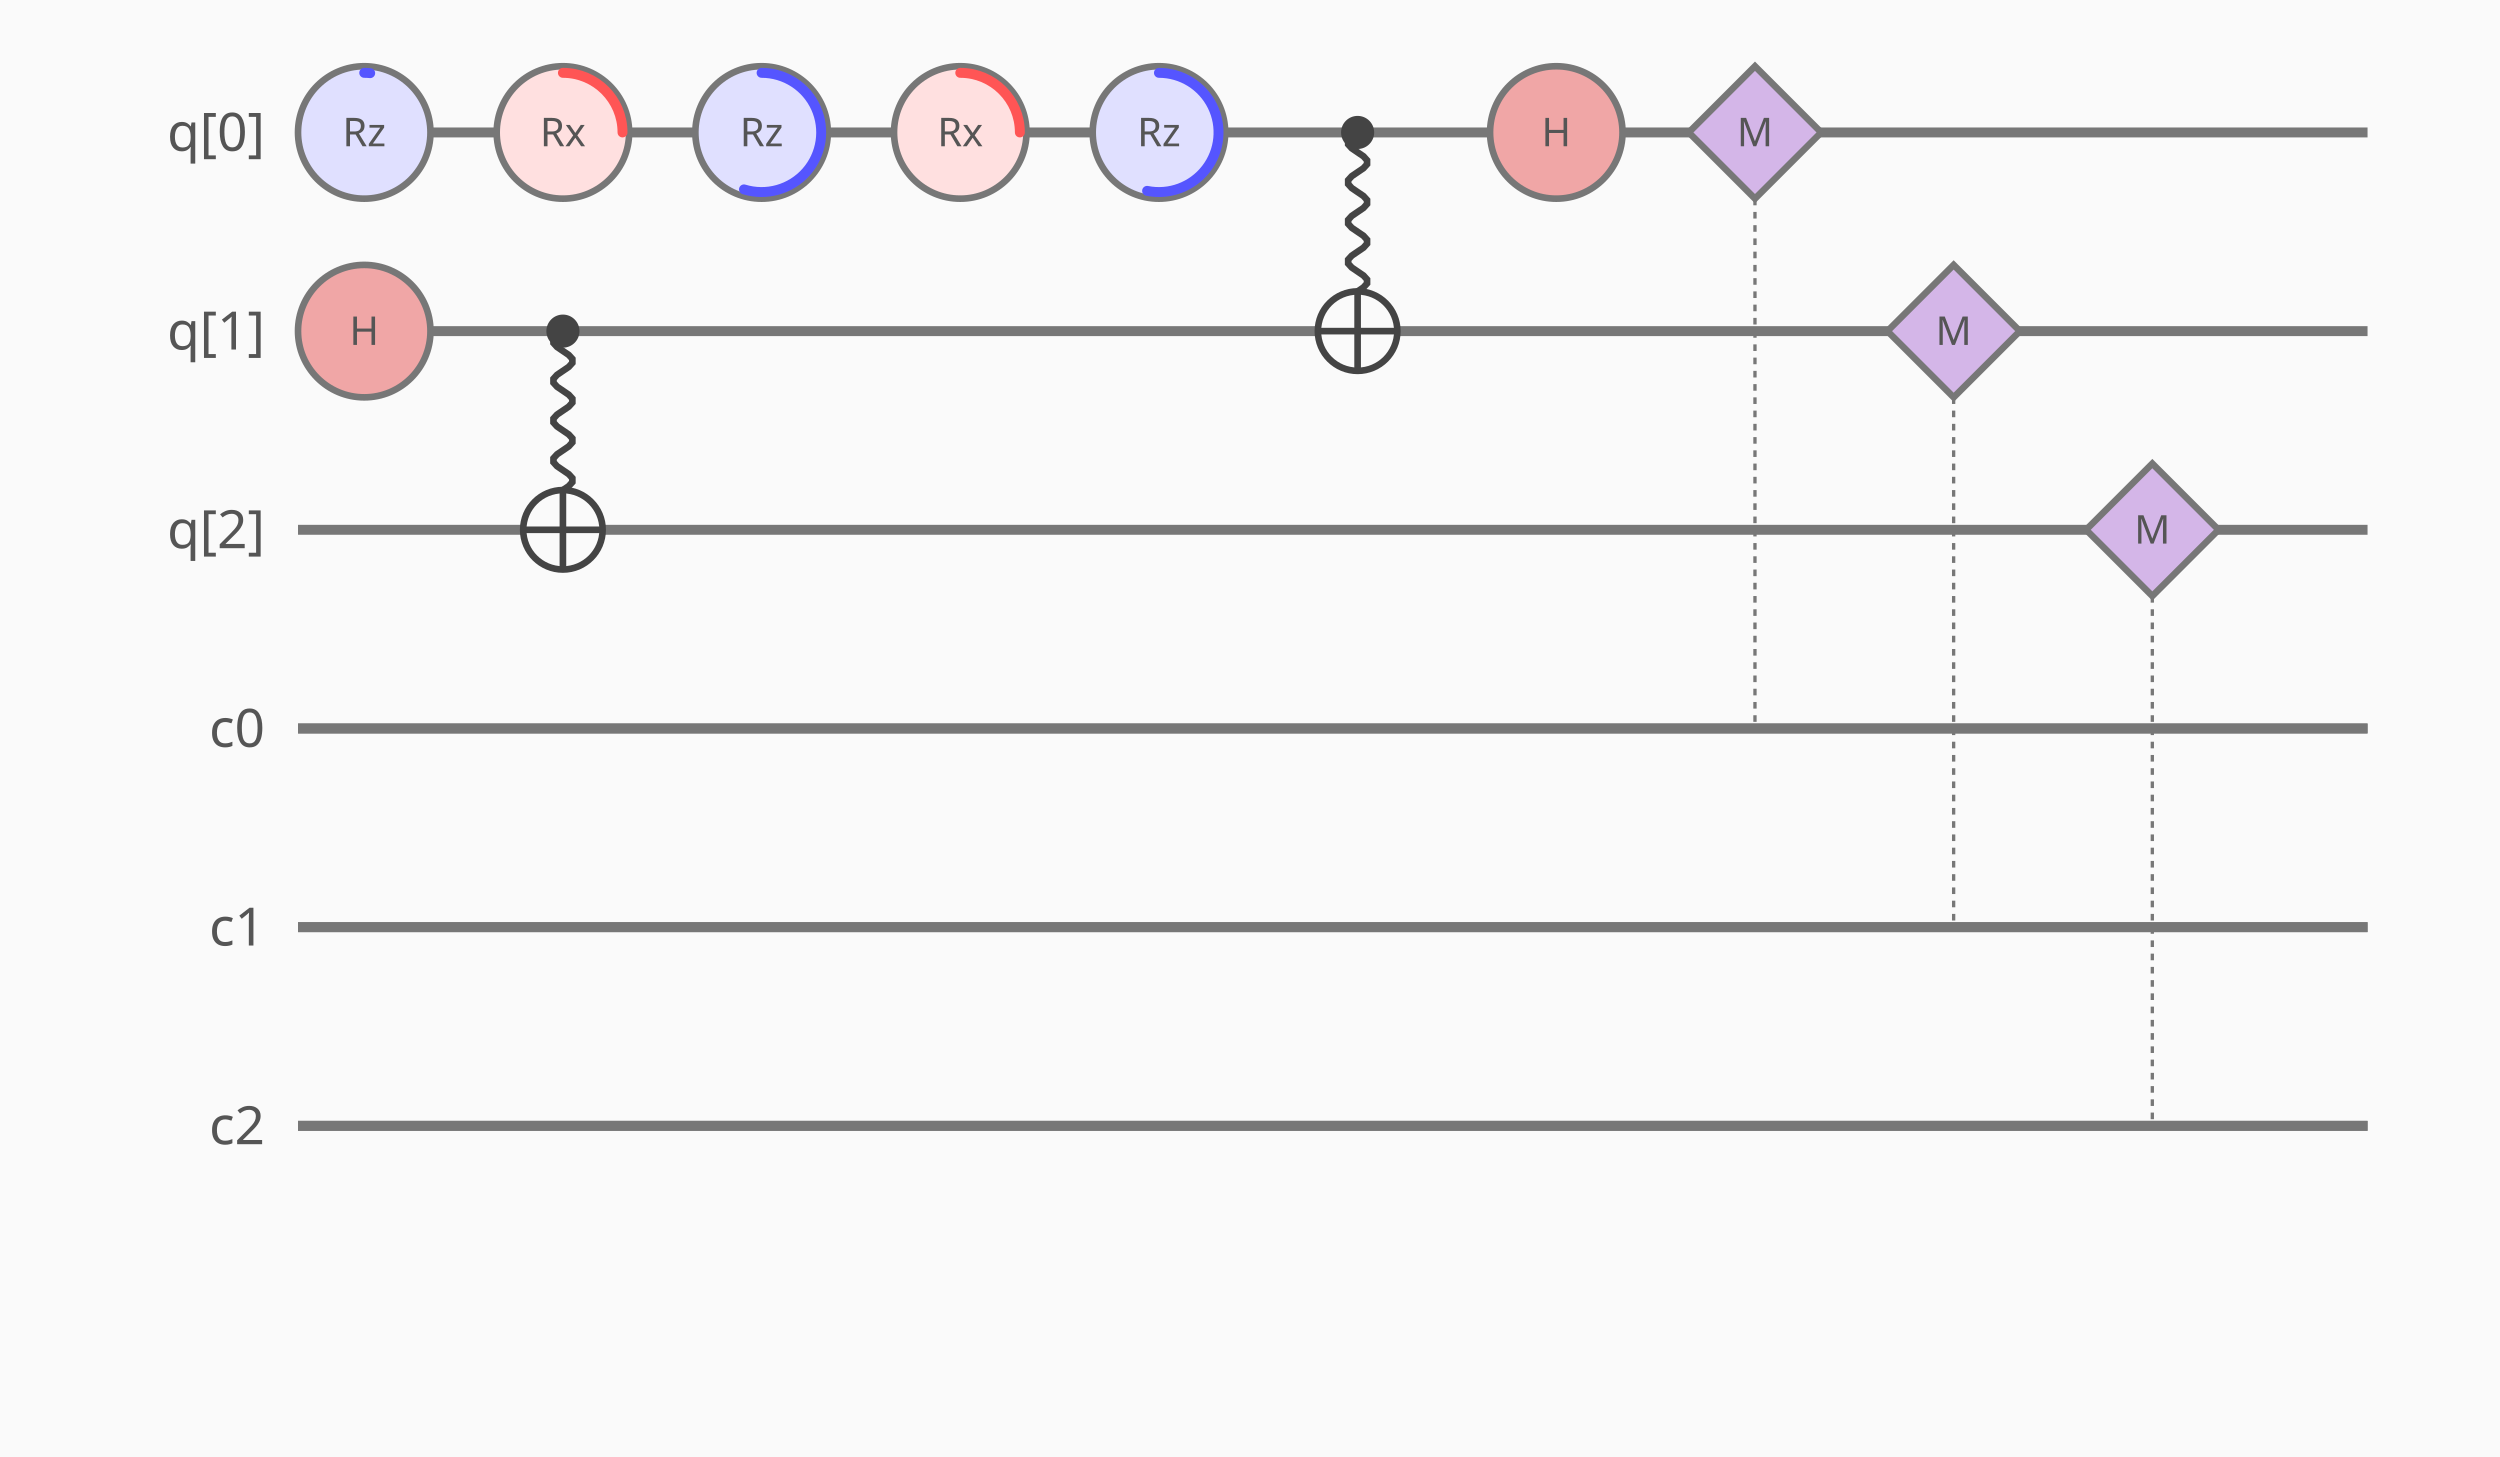
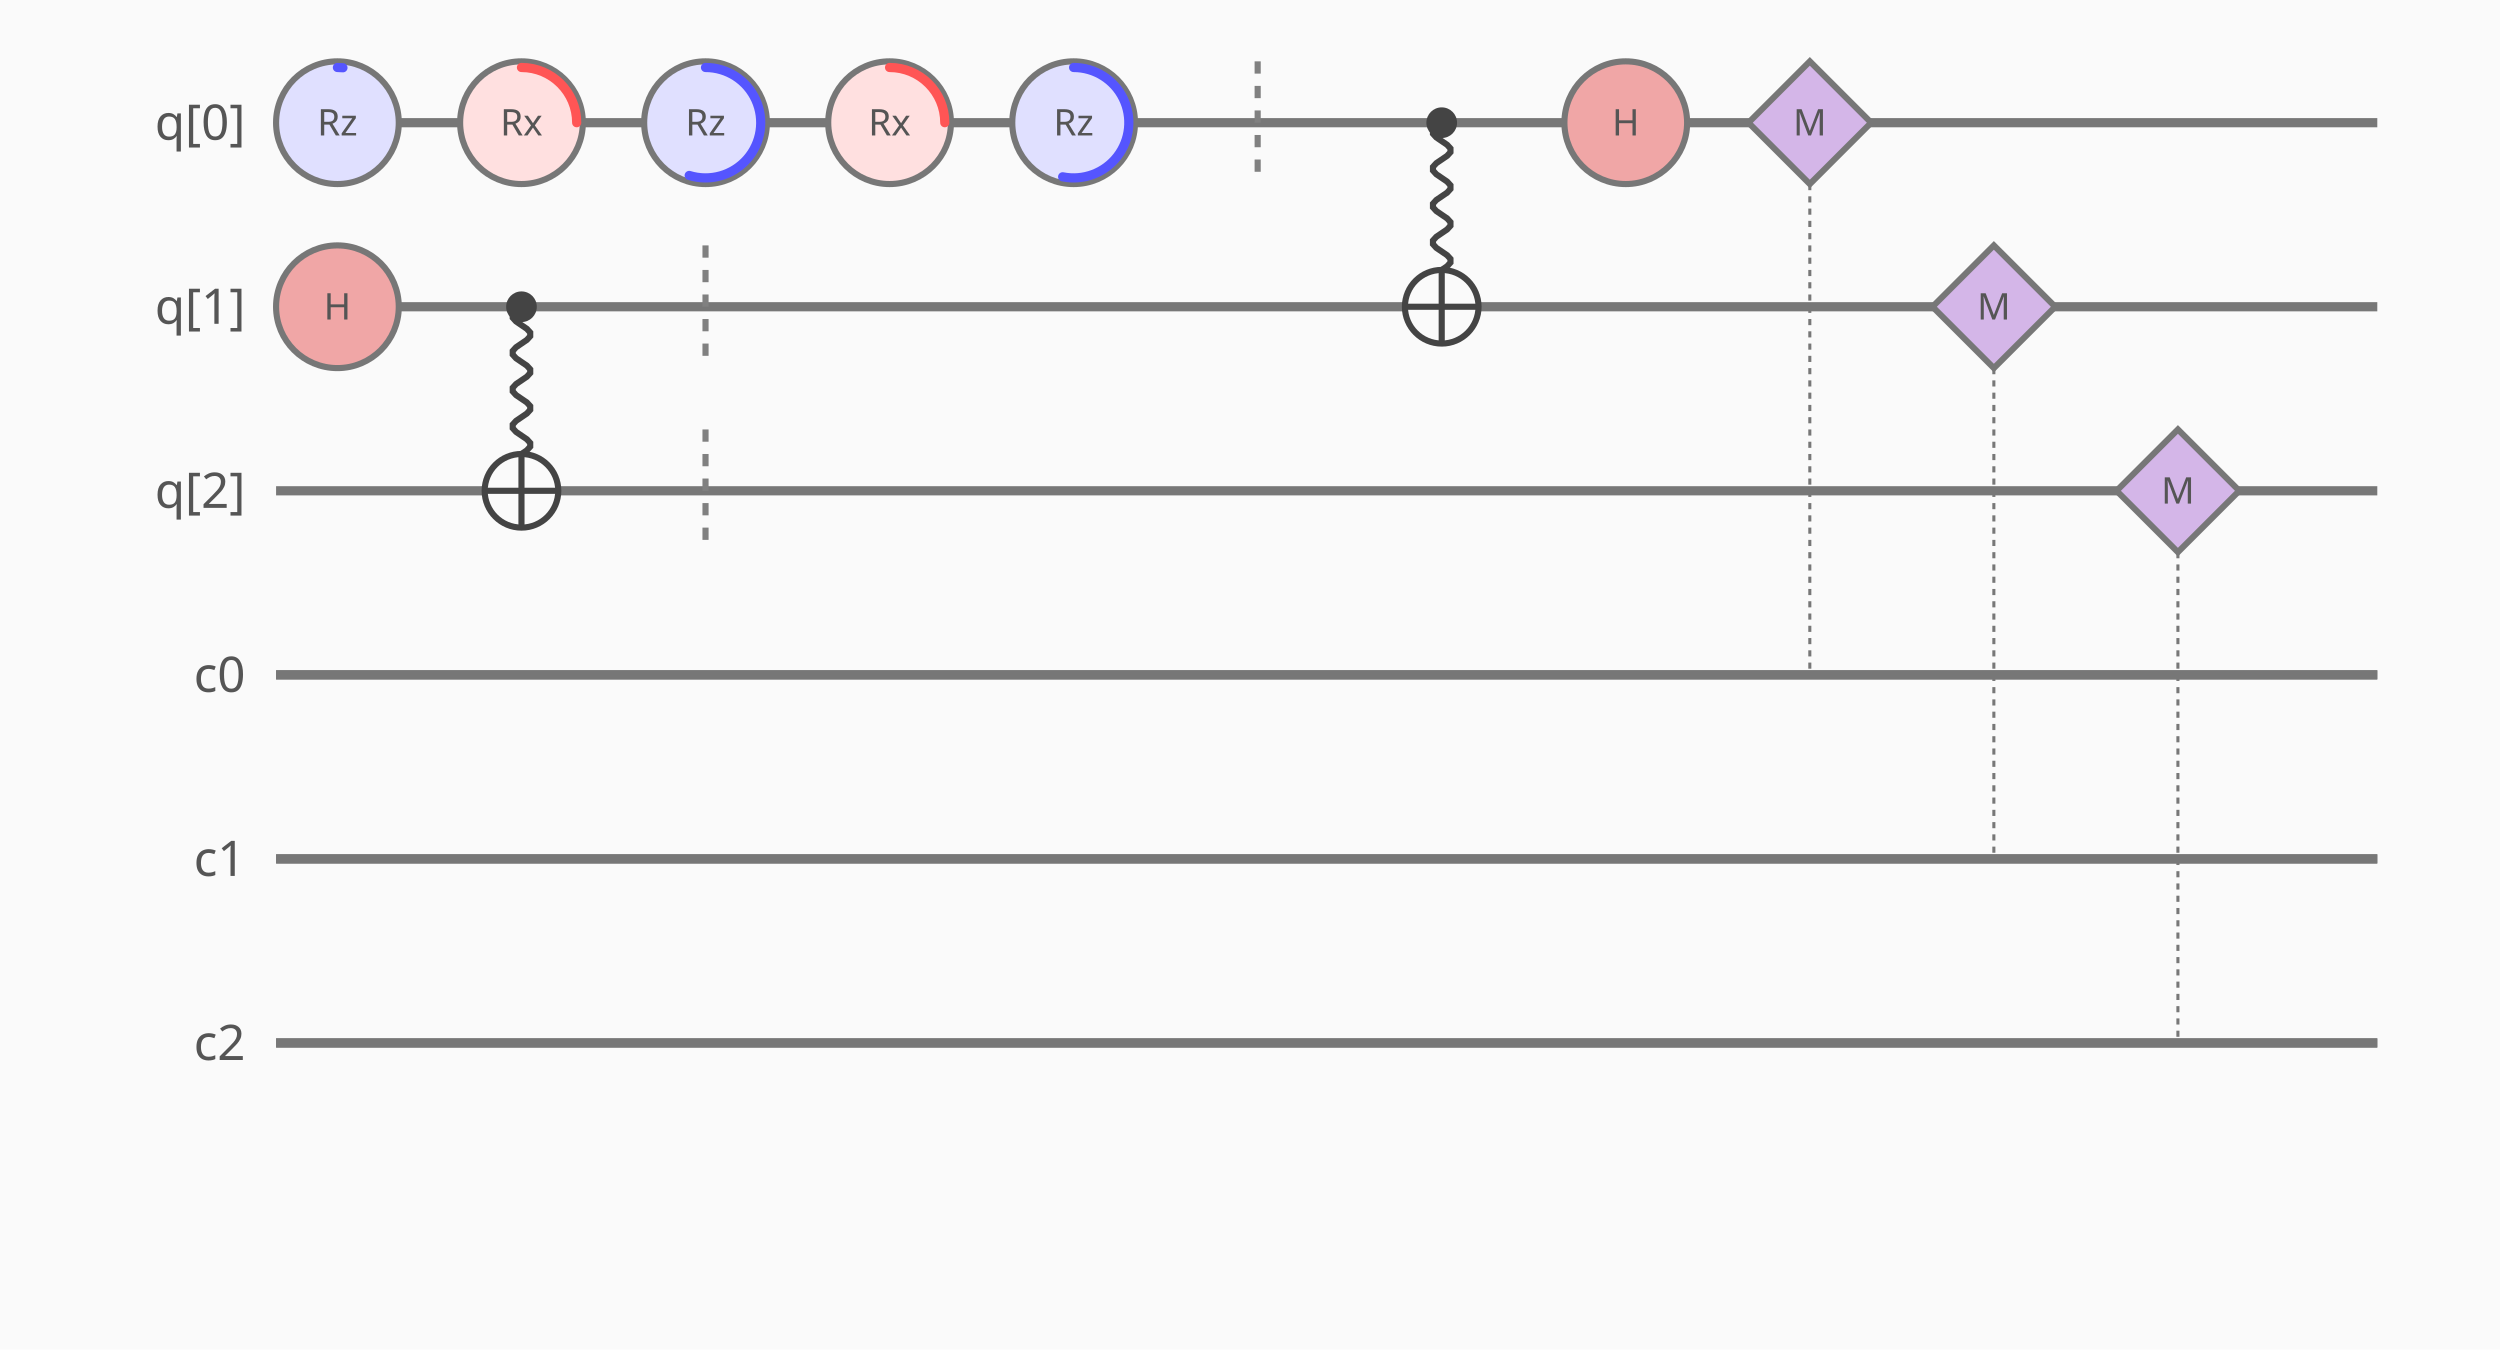
- <svg xmlns="http://www.w3.org/2000/svg" width="755.0" height="440" viewBox="0 0 755.0 440">
+ <svg xmlns="http://www.w3.org/2000/svg" width="815.0" height="440" viewBox="0 0 815.0 440">
  <rect width="100%" height="100%" fill="#fafafa" />
  <text x="80" y="220" fill="#555555" font-family="calibri" font-size="16" text-anchor="end" dominant-baseline="middle">c0</text>
  <text x="80" y="280" fill="#555555" font-family="calibri" font-size="16" text-anchor="end" dominant-baseline="middle">c1</text>
  <text x="80" y="340" fill="#555555" font-family="calibri" font-size="16" text-anchor="end" dominant-baseline="middle">c2</text>
  <text x="80" y="40" fill="#555555" font-family="calibri" font-size="16" text-anchor="end" dominant-baseline="middle">q[0]</text>
  <text x="80" y="100" fill="#555555" font-family="calibri" font-size="16" text-anchor="end" dominant-baseline="middle">q[1]</text>
  <text x="80" y="160" fill="#555555" font-family="calibri" font-size="16" text-anchor="end" dominant-baseline="middle">q[2]</text>
-   <line x1="90" y1="40" x2="715.0" y2="40" stroke="#777777" stroke-width="3" stroke-dasharray="" />
-   <line x1="90" y1="100" x2="715.0" y2="100" stroke="#777777" stroke-width="3" stroke-dasharray="" />
-   <line x1="90" y1="160" x2="715.0" y2="160" stroke="#777777" stroke-width="3" stroke-dasharray="" />
-   <line x1="90" y1="220" x2="715.0" y2="220" stroke="#777777" stroke-width="3" stroke-dasharray="" />
-   <line x1="90" y1="220" x2="715.0" y2="220" stroke="#777777" stroke-width="3" stroke-dasharray="" />
-   <line x1="90" y1="280" x2="715.0" y2="280" stroke="#777777" stroke-width="3" stroke-dasharray="" />
-   <line x1="90" y1="280" x2="715.0" y2="280" stroke="#777777" stroke-width="3" stroke-dasharray="" />
-   <line x1="90" y1="340" x2="715.0" y2="340" stroke="#777777" stroke-width="3" stroke-dasharray="" />
-   <line x1="90" y1="340" x2="715.0" y2="340" stroke="#777777" stroke-width="3" stroke-dasharray="" />
+   <line x1="90" y1="40" x2="775.0" y2="40" stroke="#777777" stroke-width="3" stroke-dasharray="" />
+   <line x1="90" y1="100" x2="775.0" y2="100" stroke="#777777" stroke-width="3" stroke-dasharray="" />
+   <line x1="90" y1="160" x2="775.0" y2="160" stroke="#777777" stroke-width="3" stroke-dasharray="" />
+   <line x1="90" y1="220" x2="775.0" y2="220" stroke="#777777" stroke-width="3" stroke-dasharray="" />
+   <line x1="90" y1="220" x2="775.0" y2="220" stroke="#777777" stroke-width="3" stroke-dasharray="" />
+   <line x1="90" y1="280" x2="775.0" y2="280" stroke="#777777" stroke-width="3" stroke-dasharray="" />
+   <line x1="90" y1="280" x2="775.0" y2="280" stroke="#777777" stroke-width="3" stroke-dasharray="" />
+   <line x1="90" y1="340" x2="775.0" y2="340" stroke="#777777" stroke-width="3" stroke-dasharray="" />
+   <line x1="90" y1="340" x2="775.0" y2="340" stroke="#777777" stroke-width="3" stroke-dasharray="" />
  <path d="M 170.0 100.0 L 168.237 101.2 L 167.147 102.4 L 167.147 103.6 L 168.237 104.8 L 170.0 106.0 L 171.763 107.2 L 172.853 108.4 L 172.853 109.6 L 171.763 110.8 L 170.0 112.0 L 168.237 113.2 L 167.147 114.4 L 167.147 115.6 L 168.237 116.8 L 170.0 118.0 L 171.763 119.2 L 172.853 120.4 L 172.853 121.6 L 171.763 122.8 L 170.0 124.0 L 168.237 125.2 L 167.147 126.4 L 167.147 127.6 L 168.237 128.8 L 170.0 130.0 L 171.763 131.2 L 172.853 132.4 L 172.853 133.6 L 171.763 134.8 L 170.0 136.0 L 168.237 137.2 L 167.147 138.4 L 167.147 139.6 L 168.237 140.8 L 170.0 142.0 L 171.763 143.2 L 172.853 144.4 L 172.853 145.6 L 171.763 146.8 L 170.0 148.0 L 168.237 149.2 L 167.147 150.4 L 167.147 151.6 L 168.237 152.8 L 170.0 154.0 L 171.763 155.2 L 172.853 156.4 L 172.853 157.6 L 171.763 158.8 L 170 160.0" stroke="#444444" stroke-width="2" fill="none" stroke-dasharray="" />
-   <path d="M 410.0 40.0 L 408.237 41.2 L 407.147 42.4 L 407.147 43.6 L 408.237 44.8 L 410.0 46.0 L 411.763 47.2 L 412.853 48.4 L 412.853 49.6 L 411.763 50.8 L 410.0 52.0 L 408.237 53.2 L 407.147 54.4 L 407.147 55.6 L 408.237 56.8 L 410.0 58.0 L 411.763 59.2 L 412.853 60.4 L 412.853 61.6 L 411.763 62.8 L 410.0 64.0 L 408.237 65.2 L 407.147 66.4 L 407.147 67.6 L 408.237 68.8 L 410.0 70.0 L 411.763 71.2 L 412.853 72.4 L 412.853 73.6 L 411.763 74.8 L 410.0 76.0 L 408.237 77.2 L 407.147 78.4 L 407.147 79.6 L 408.237 80.8 L 410.0 82.0 L 411.763 83.2 L 412.853 84.4 L 412.853 85.6 L 411.763 86.8 L 410.0 88.0 L 408.237 89.2 L 407.147 90.4 L 407.147 91.6 L 408.237 92.8 L 410.0 94.0 L 411.763 95.2 L 412.853 96.4 L 412.853 97.6 L 411.763 98.8 L 410.0 100.0" stroke="#444444" stroke-width="2" fill="none" stroke-dasharray="" />
-   <line x1="530.0" y1="40" x2="530.0" y2="220" stroke="#777777" stroke-width="1" stroke-dasharray="2,2" />
-   <line x1="590.0" y1="100" x2="590.0" y2="280" stroke="#777777" stroke-width="1" stroke-dasharray="2,2" />
-   <line x1="650.0" y1="160" x2="650.0" y2="340" stroke="#777777" stroke-width="1" stroke-dasharray="2,2" />
+   <line x1="230.0" y1="80" x2="230.0" y2="120" stroke="gray" stroke-width="2" stroke-dasharray="4,4" />
+   <line x1="230.0" y1="140" x2="230.0" y2="180" stroke="gray" stroke-width="2" stroke-dasharray="4,4" />
+   <line x1="410.0" y1="20" x2="410.0" y2="60" stroke="gray" stroke-width="2" stroke-dasharray="4,4" />
+   <path d="M 470.0 40.0 L 468.237 41.2 L 467.147 42.4 L 467.147 43.6 L 468.237 44.8 L 470.0 46.0 L 471.763 47.2 L 472.853 48.4 L 472.853 49.6 L 471.763 50.8 L 470.0 52.0 L 468.237 53.2 L 467.147 54.4 L 467.147 55.6 L 468.237 56.8 L 470.0 58.0 L 471.763 59.2 L 472.853 60.4 L 472.853 61.6 L 471.763 62.8 L 470.0 64.0 L 468.237 65.2 L 467.147 66.4 L 467.147 67.6 L 468.237 68.8 L 470.0 70.0 L 471.763 71.2 L 472.853 72.4 L 472.853 73.6 L 471.763 74.8 L 470.0 76.0 L 468.237 77.2 L 467.147 78.4 L 467.147 79.6 L 468.237 80.8 L 470.0 82.0 L 471.763 83.2 L 472.853 84.4 L 472.853 85.6 L 471.763 86.8 L 470.0 88.0 L 468.237 89.2 L 467.147 90.4 L 467.147 91.6 L 468.237 92.8 L 470.0 94.0 L 471.763 95.2 L 472.853 96.4 L 472.853 97.6 L 471.763 98.8 L 470.0 100.0" stroke="#444444" stroke-width="2" fill="none" stroke-dasharray="" />
+   <line x1="590.0" y1="40" x2="590.0" y2="220" stroke="#777777" stroke-width="1" stroke-dasharray="2,2" />
+   <line x1="650.0" y1="100" x2="650.0" y2="280" stroke="#777777" stroke-width="1" stroke-dasharray="2,2" />
+   <line x1="710.0" y1="160" x2="710.0" y2="340" stroke="#777777" stroke-width="1" stroke-dasharray="2,2" />
  <circle cx="110.0" cy="40" r="20" fill="#e0e0ff" stroke="#777777" stroke-width="2" />
  <path d="M 110.0 22.0 A 18 18 0 0 1 111.797 22.09" fill="none" stroke="#5555ff" stroke-width="3" stroke-linecap="round" />
  <text x="110.0" y="40" fill="#555555" font-family="sans-serif" font-size="12" text-anchor="middle" dominant-baseline="middle">Rz</text>
  <circle cx="110.0" cy="100" r="20" fill="#f0a6a6" stroke="#777777" stroke-width="2" />
  <text x="110.0" y="100" fill="#555555" font-family="sans-serif" font-size="12" text-anchor="middle" dominant-baseline="middle">H</text>
  <circle cx="170.0" cy="40" r="20" fill="#ffe0e0" stroke="#777777" stroke-width="2" />
  <path d="M 170.0 22.0 A 18 18 0 0 1 188.0 40.0" fill="none" stroke="#ff5555" stroke-width="3" stroke-linecap="round" />
  <text x="170.0" y="40" fill="#555555" font-family="sans-serif" font-size="12" text-anchor="middle" dominant-baseline="middle">Rx</text>
  <circle cx="170.0" cy="100" r="5" fill="#444444" stroke="none" stroke-width="1" />
  <circle cx="170.0" cy="160" r="12" fill="#fafafa" stroke="#444444" stroke-width="2" />
  <line x1="158.0" y1="160" x2="182.0" y2="160" stroke="#444444" stroke-width="2" />
  <line x1="170.0" y1="148" x2="170.0" y2="172" stroke="#444444" stroke-width="2" />
  <circle cx="230.0" cy="40" r="20" fill="#e0e0ff" stroke="#777777" stroke-width="2" />
  <path d="M 230.0 22.0 A 18 18 0 1 1 224.681 57.196" fill="none" stroke="#5555ff" stroke-width="3" stroke-linecap="round" />
  <text x="230.0" y="40" fill="#555555" font-family="sans-serif" font-size="12" text-anchor="middle" dominant-baseline="middle">Rz</text>
  <circle cx="290.0" cy="40" r="20" fill="#ffe0e0" stroke="#777777" stroke-width="2" />
  <path d="M 290.0 22.0 A 18 18 0 0 1 308.0 40.0" fill="none" stroke="#ff5555" stroke-width="3" stroke-linecap="round" />
  <text x="290.0" y="40" fill="#555555" font-family="sans-serif" font-size="12" text-anchor="middle" dominant-baseline="middle">Rx</text>
  <circle cx="350.0" cy="40" r="20" fill="#e0e0ff" stroke="#777777" stroke-width="2" />
  <path d="M 350.0 22.0 A 18 18 0 1 1 346.424 57.641" fill="none" stroke="#5555ff" stroke-width="3" stroke-linecap="round" />
  <text x="350.0" y="40" fill="#555555" font-family="sans-serif" font-size="12" text-anchor="middle" dominant-baseline="middle">Rz</text>
-   <circle cx="410.0" cy="40" r="5" fill="#444444" stroke="none" stroke-width="1" />
-   <circle cx="410.0" cy="100" r="12" fill="#fafafa" stroke="#444444" stroke-width="2" />
-   <line x1="398.0" y1="100" x2="422.0" y2="100" stroke="#444444" stroke-width="2" />
-   <line x1="410.0" y1="88" x2="410.0" y2="112" stroke="#444444" stroke-width="2" />
-   <circle cx="470.0" cy="40" r="20" fill="#f0a6a6" stroke="#777777" stroke-width="2" />
-   <text x="470.0" y="40" fill="#555555" font-family="sans-serif" font-size="12" text-anchor="middle" dominant-baseline="middle">H</text>
-   <polygon points="530.0,20 550.0,40 530.0,60 510.0,40" fill="#d4b6e8" stroke="#777777" stroke-width="2" />
-   <text x="530.0" y="40" fill="#555555" font-family="sans-serif" font-size="12" text-anchor="middle" dominant-baseline="middle">M</text>
-   <polygon points="590.0,80 610.0,100 590.0,120 570.0,100" fill="#d4b6e8" stroke="#777777" stroke-width="2" />
-   <text x="590.0" y="100" fill="#555555" font-family="sans-serif" font-size="12" text-anchor="middle" dominant-baseline="middle">M</text>
-   <polygon points="650.0,140 670.0,160 650.0,180 630.0,160" fill="#d4b6e8" stroke="#777777" stroke-width="2" />
-   <text x="650.0" y="160" fill="#555555" font-family="sans-serif" font-size="12" text-anchor="middle" dominant-baseline="middle">M</text>
+   <circle cx="470.0" cy="40" r="5" fill="#444444" stroke="none" stroke-width="1" />
+   <circle cx="470.0" cy="100" r="12" fill="#fafafa" stroke="#444444" stroke-width="2" />
+   <line x1="458.0" y1="100" x2="482.0" y2="100" stroke="#444444" stroke-width="2" />
+   <line x1="470.0" y1="88" x2="470.0" y2="112" stroke="#444444" stroke-width="2" />
+   <circle cx="530.0" cy="40" r="20" fill="#f0a6a6" stroke="#777777" stroke-width="2" />
+   <text x="530.0" y="40" fill="#555555" font-family="sans-serif" font-size="12" text-anchor="middle" dominant-baseline="middle">H</text>
+   <polygon points="590.0,20 610.0,40 590.0,60 570.0,40" fill="#d4b6e8" stroke="#777777" stroke-width="2" />
+   <text x="590.0" y="40" fill="#555555" font-family="sans-serif" font-size="12" text-anchor="middle" dominant-baseline="middle">M</text>
+   <polygon points="650.0,80 670.0,100 650.0,120 630.0,100" fill="#d4b6e8" stroke="#777777" stroke-width="2" />
+   <text x="650.0" y="100" fill="#555555" font-family="sans-serif" font-size="12" text-anchor="middle" dominant-baseline="middle">M</text>
+   <polygon points="710.0,140 730.0,160 710.0,180 690.0,160" fill="#d4b6e8" stroke="#777777" stroke-width="2" />
+   <text x="710.0" y="160" fill="#555555" font-family="sans-serif" font-size="12" text-anchor="middle" dominant-baseline="middle">M</text>
</svg>
